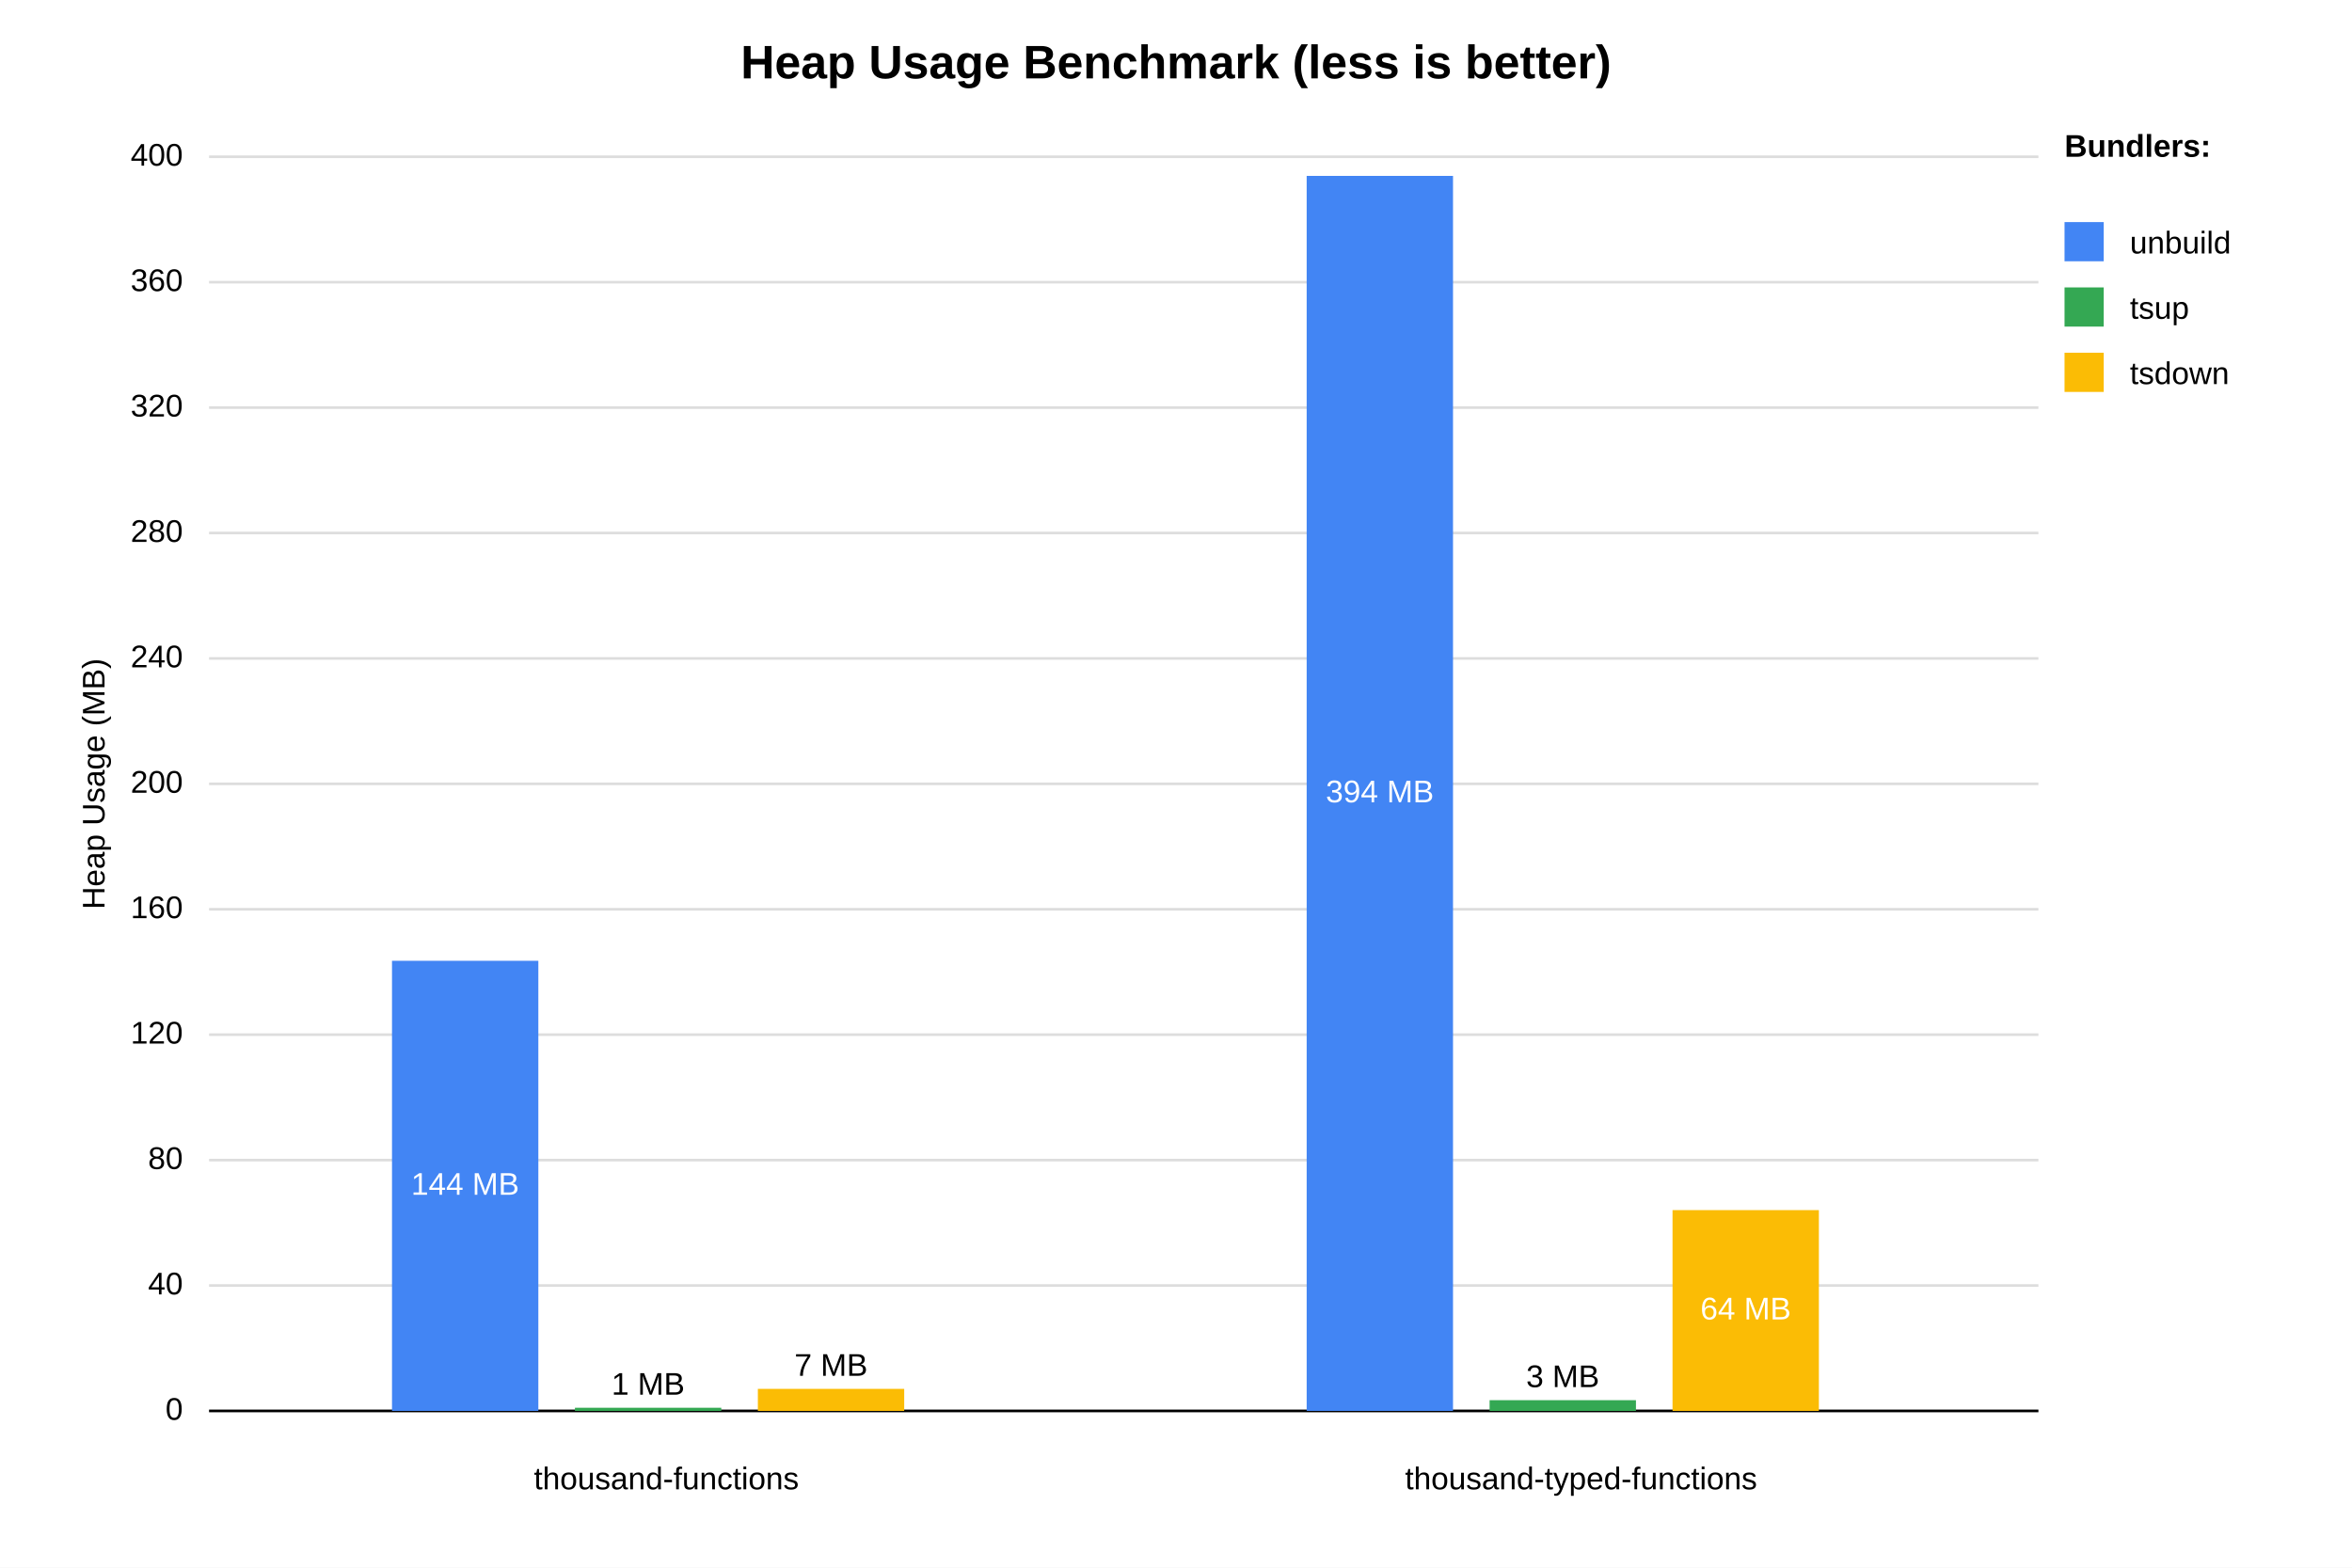
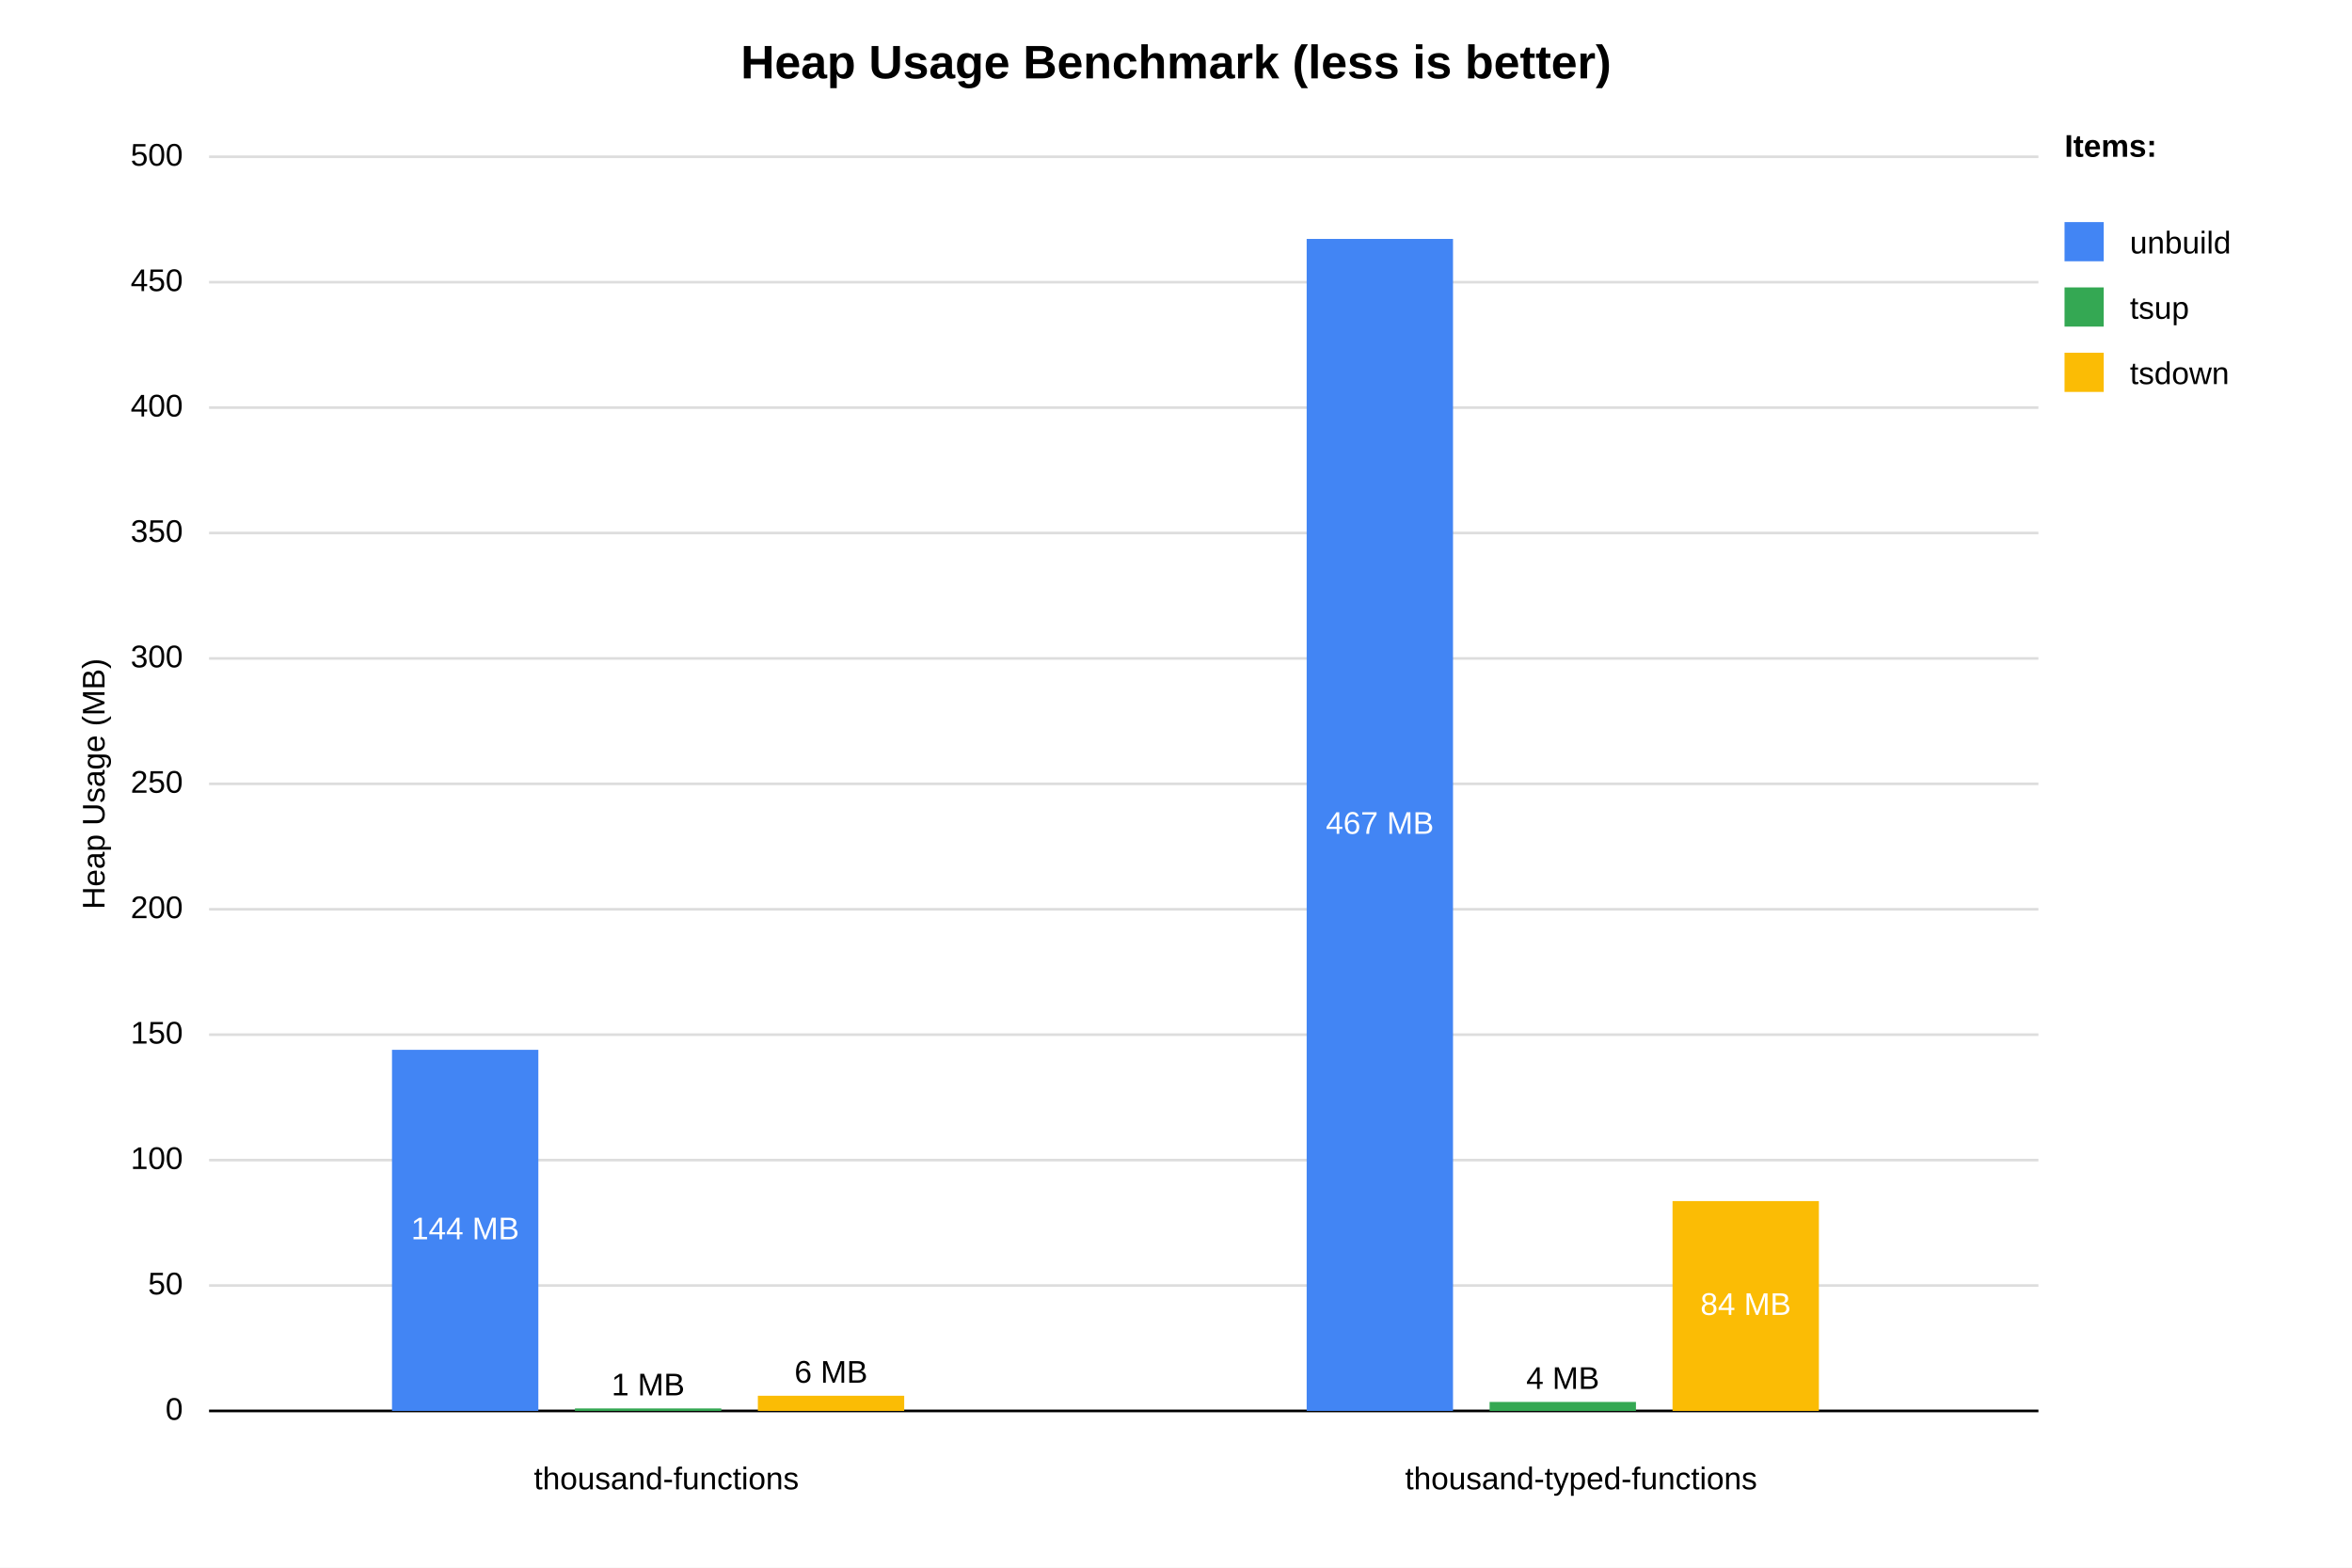
<svg xmlns="http://www.w3.org/2000/svg" width="900" height="600">
  <rect width="900" height="600" fill="white" />
  <text x="450" y="30" font-family="Arial, sans-serif" font-size="18" font-weight="bold" text-anchor="middle">Heap Usage Benchmark (less is better)</text>
  <g transform="translate(80, 60)">
    <line x1="0" y1="480" x2="700" y2="480" stroke="#ddd" stroke-width="1" />
    <text x="-10" y="480" font-family="Arial, sans-serif" font-size="12" text-anchor="end" dominant-baseline="middle">0</text>
    <line x1="0" y1="432" x2="700" y2="432" stroke="#ddd" stroke-width="1" />
-     <text x="-10" y="432" font-family="Arial, sans-serif" font-size="12" text-anchor="end" dominant-baseline="middle">40</text>
+     <text x="-10" y="432" font-family="Arial, sans-serif" font-size="12" text-anchor="end" dominant-baseline="middle">50</text>
    <line x1="0" y1="384" x2="700" y2="384" stroke="#ddd" stroke-width="1" />
-     <text x="-10" y="384" font-family="Arial, sans-serif" font-size="12" text-anchor="end" dominant-baseline="middle">80</text>
+     <text x="-10" y="384" font-family="Arial, sans-serif" font-size="12" text-anchor="end" dominant-baseline="middle">100</text>
    <line x1="0" y1="336" x2="700" y2="336" stroke="#ddd" stroke-width="1" />
-     <text x="-10" y="336" font-family="Arial, sans-serif" font-size="12" text-anchor="end" dominant-baseline="middle">120</text>
+     <text x="-10" y="336" font-family="Arial, sans-serif" font-size="12" text-anchor="end" dominant-baseline="middle">150</text>
    <line x1="0" y1="288" x2="700" y2="288" stroke="#ddd" stroke-width="1" />
-     <text x="-10" y="288" font-family="Arial, sans-serif" font-size="12" text-anchor="end" dominant-baseline="middle">160</text>
+     <text x="-10" y="288" font-family="Arial, sans-serif" font-size="12" text-anchor="end" dominant-baseline="middle">200</text>
    <line x1="0" y1="240" x2="700" y2="240" stroke="#ddd" stroke-width="1" />
-     <text x="-10" y="240" font-family="Arial, sans-serif" font-size="12" text-anchor="end" dominant-baseline="middle">200</text>
+     <text x="-10" y="240" font-family="Arial, sans-serif" font-size="12" text-anchor="end" dominant-baseline="middle">250</text>
    <line x1="0" y1="192" x2="700" y2="192" stroke="#ddd" stroke-width="1" />
-     <text x="-10" y="192" font-family="Arial, sans-serif" font-size="12" text-anchor="end" dominant-baseline="middle">240</text>
+     <text x="-10" y="192" font-family="Arial, sans-serif" font-size="12" text-anchor="end" dominant-baseline="middle">300</text>
    <line x1="0" y1="144" x2="700" y2="144" stroke="#ddd" stroke-width="1" />
-     <text x="-10" y="144" font-family="Arial, sans-serif" font-size="12" text-anchor="end" dominant-baseline="middle">280</text>
+     <text x="-10" y="144" font-family="Arial, sans-serif" font-size="12" text-anchor="end" dominant-baseline="middle">350</text>
    <line x1="0" y1="96" x2="700" y2="96" stroke="#ddd" stroke-width="1" />
-     <text x="-10" y="96" font-family="Arial, sans-serif" font-size="12" text-anchor="end" dominant-baseline="middle">320</text>
+     <text x="-10" y="96" font-family="Arial, sans-serif" font-size="12" text-anchor="end" dominant-baseline="middle">400</text>
    <line x1="0" y1="48" x2="700" y2="48" stroke="#ddd" stroke-width="1" />
-     <text x="-10" y="48" font-family="Arial, sans-serif" font-size="12" text-anchor="end" dominant-baseline="middle">360</text>
+     <text x="-10" y="48" font-family="Arial, sans-serif" font-size="12" text-anchor="end" dominant-baseline="middle">450</text>
    <line x1="0" y1="0" x2="700" y2="0" stroke="#ddd" stroke-width="1" />
-     <text x="-10" y="0" font-family="Arial, sans-serif" font-size="12" text-anchor="end" dominant-baseline="middle">400</text>
+     <text x="-10" y="0" font-family="Arial, sans-serif" font-size="12" text-anchor="end" dominant-baseline="middle">500</text>
    <text x="-40" y="240" font-family="Arial, sans-serif" font-size="12" text-anchor="middle" transform="rotate(-90, -40, 240)">Heap Usage (MB)</text>
    <line x1="0" y1="480" x2="700" y2="480" stroke="#000" stroke-width="1" />
    <text x="175" y="510" font-family="Arial, sans-serif" font-size="12" text-anchor="middle">thousand-functions</text>
-     <rect x="70" y="307.725" width="56" height="172.275" fill="#4285F4" />
-     <text x="98" y="393.863" font-family="Arial, sans-serif" font-size="12" text-anchor="middle" fill="#fff" dominant-baseline="middle">144 MB</text>
-     <rect x="140" y="478.794" width="56" height="1.206" fill="#34A853" />
-     <text x="168" y="473.794" font-family="Arial, sans-serif" font-size="12" text-anchor="middle">1 MB</text>
-     <rect x="210" y="471.558" width="56" height="8.442" fill="#FBBC05" />
-     <text x="238" y="466.558" font-family="Arial, sans-serif" font-size="12" text-anchor="middle">7 MB</text>
+     <rect x="70" y="341.796" width="56" height="138.204" fill="#4285F4" />
+     <text x="98" y="410.898" font-family="Arial, sans-serif" font-size="12" text-anchor="middle" fill="#fff" dominant-baseline="middle">144 MB</text>
+     <rect x="140" y="479.046" width="56" height="0.954" fill="#34A853" />
+     <text x="168" y="474.046" font-family="Arial, sans-serif" font-size="12" text-anchor="middle">1 MB</text>
+     <rect x="210" y="474.195" width="56" height="5.805" fill="#FBBC05" />
+     <text x="238" y="469.195" font-family="Arial, sans-serif" font-size="12" text-anchor="middle">6 MB</text>
    <text x="525" y="510" font-family="Arial, sans-serif" font-size="12" text-anchor="middle">thousand-typed-functions</text>
-     <rect x="420" y="7.321" width="56" height="472.679" fill="#4285F4" />
-     <text x="448" y="243.66" font-family="Arial, sans-serif" font-size="12" text-anchor="middle" fill="#fff" dominant-baseline="middle">394 MB</text>
-     <rect x="490" y="475.892" width="56" height="4.108" fill="#34A853" />
-     <text x="518" y="470.892" font-family="Arial, sans-serif" font-size="12" text-anchor="middle">3 MB</text>
-     <rect x="560" y="403.147" width="56" height="76.853" fill="#FBBC05" />
-     <text x="588" y="441.574" font-family="Arial, sans-serif" font-size="12" text-anchor="middle" fill="#fff" dominant-baseline="middle">64 MB</text>
-     <text x="710" y="0" font-family="Arial, sans-serif" font-size="12" font-weight="bold" text-anchor="start">Bundlers:</text>
+     <rect x="420" y="31.445" width="56" height="448.555" fill="#4285F4" />
+     <text x="448" y="255.722" font-family="Arial, sans-serif" font-size="12" text-anchor="middle" fill="#fff" dominant-baseline="middle">467 MB</text>
+     <rect x="490" y="476.567" width="56" height="3.433" fill="#34A853" />
+     <text x="518" y="471.567" font-family="Arial, sans-serif" font-size="12" text-anchor="middle">4 MB</text>
+     <rect x="560" y="399.687" width="56" height="80.313" fill="#FBBC05" />
+     <text x="588" y="439.844" font-family="Arial, sans-serif" font-size="12" text-anchor="middle" fill="#fff" dominant-baseline="middle">84 MB</text>
+     <text x="710" y="0" font-family="Arial, sans-serif" font-size="12" font-weight="bold" text-anchor="start">Items:</text>
    <rect x="710" y="25" width="15" height="15" fill="#4285F4" />
    <text x="735" y="37" font-family="Arial, sans-serif" font-size="12" text-anchor="start">unbuild</text>
    <rect x="710" y="50" width="15" height="15" fill="#34A853" />
    <text x="735" y="62" font-family="Arial, sans-serif" font-size="12" text-anchor="start">tsup</text>
    <rect x="710" y="75" width="15" height="15" fill="#FBBC05" />
    <text x="735" y="87" font-family="Arial, sans-serif" font-size="12" text-anchor="start">tsdown</text>
  </g>
</svg>
